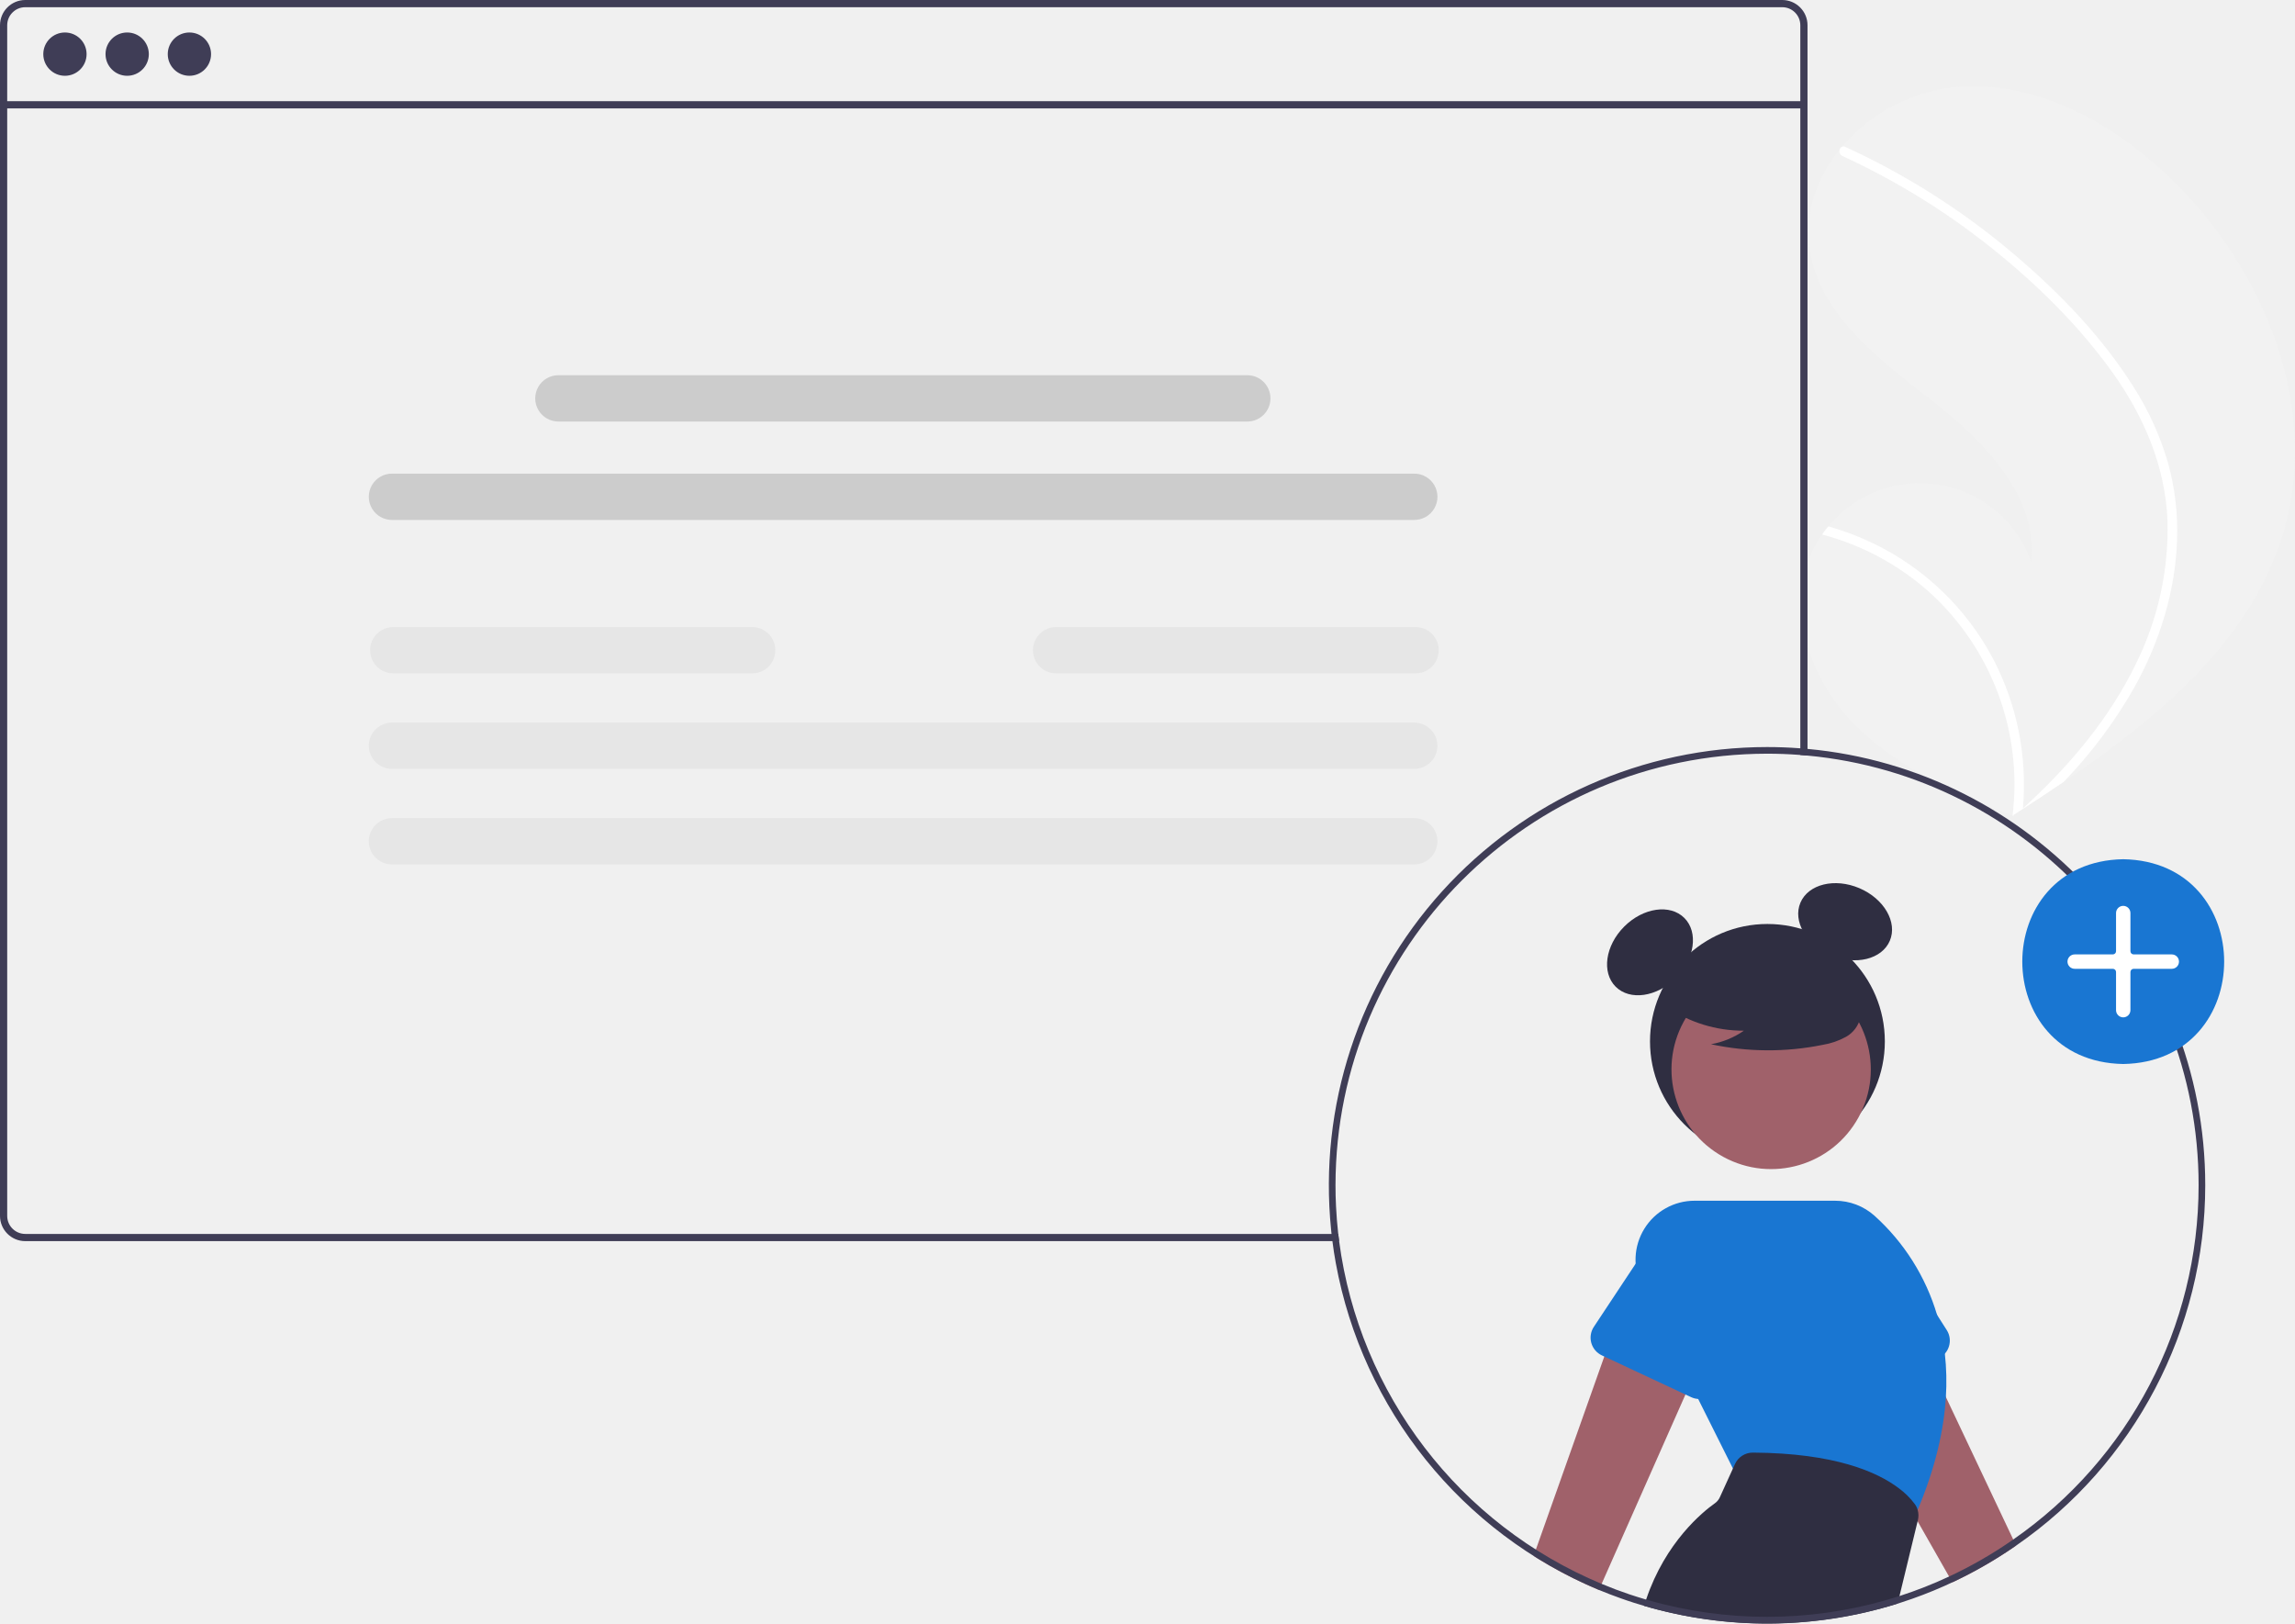
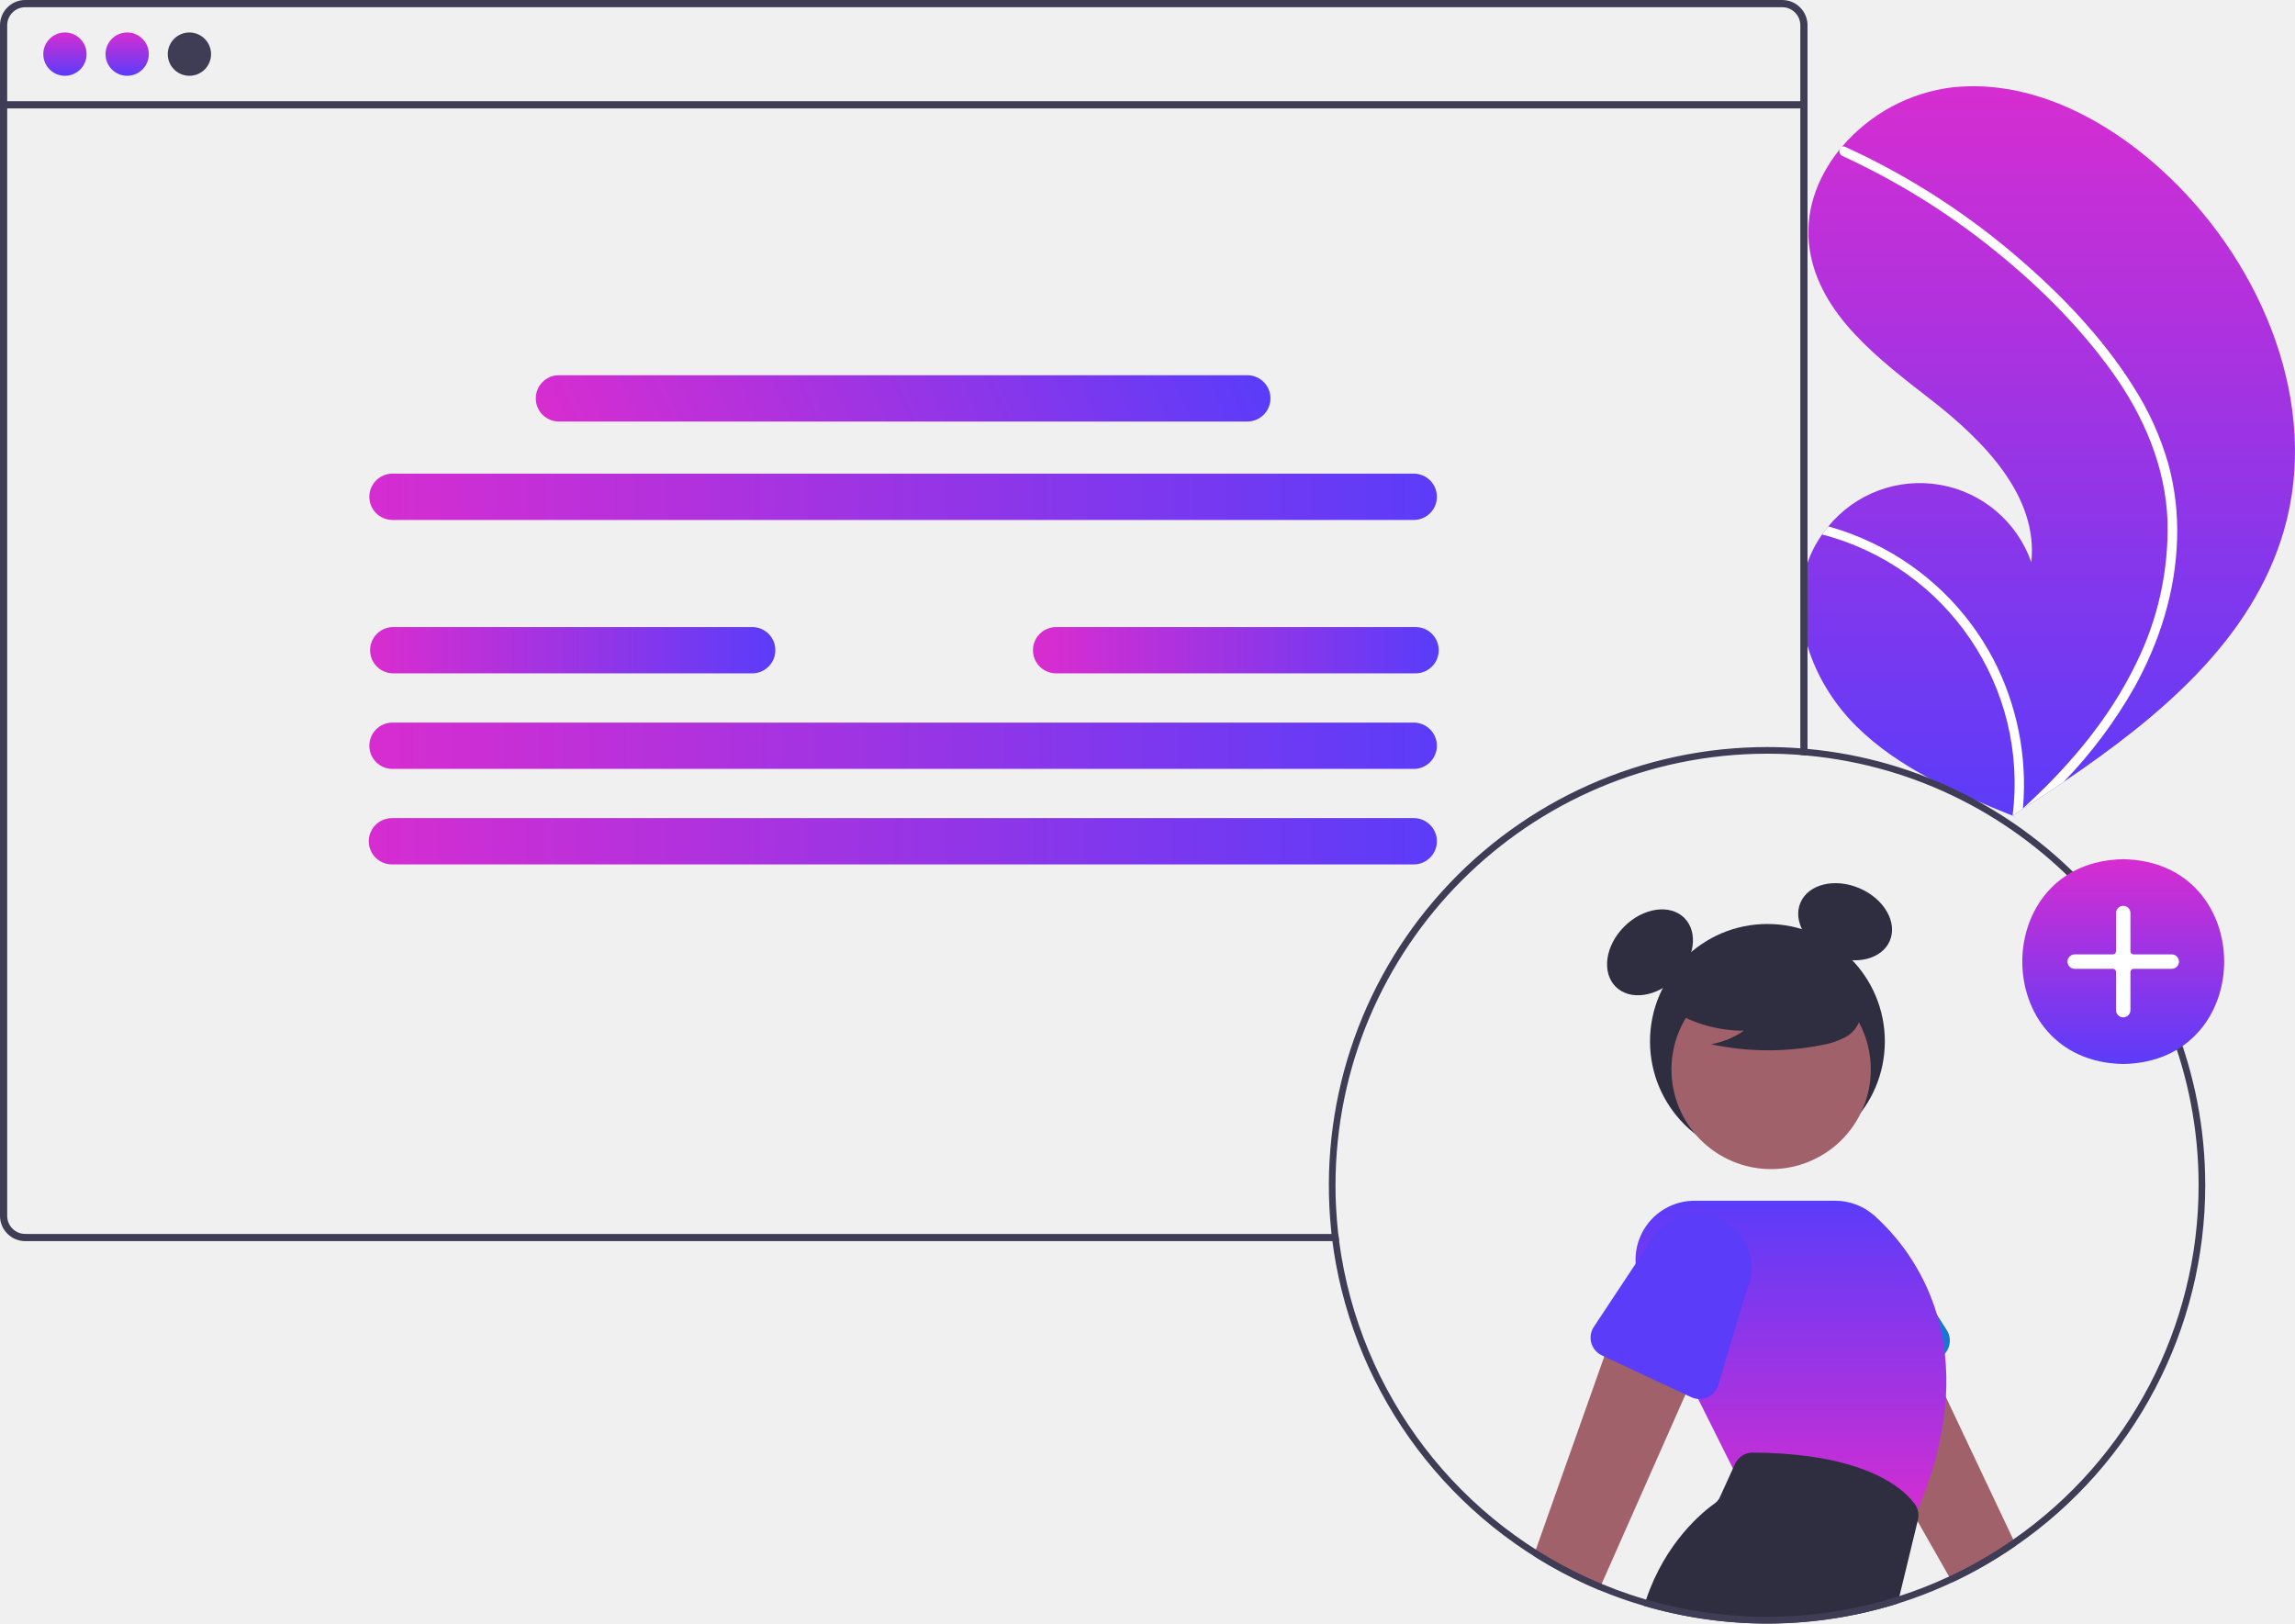
- <svg xmlns="http://www.w3.org/2000/svg" id="f28a0f65-80a1-4e0a-b578-5220816c7620" data-name="Layer 1" width="691.336" height="489.03" viewBox="0 0 691.336 489.03">
-   <path d="M942.378,365.123c-9.537,33.084-37.382,56.242-66.429,75.916q-6.083,4.121-12.171,8.053c-.027.012-.056.038-.084.05-.195.125-.391.251-.573.377-.838.54-1.675,1.08-2.506,1.614l.456.205s.448.238-.042.038c-.146-.061-.299-.116-.444-.177-16.874-6.806-34.048-14.113-46.979-26.862-13.415-13.239-21.254-34.004-13.99-51.397a33.208,33.208,0,0,1,3.596-6.454c.589-.843,1.224-1.65,1.884-2.442A35.593,35.593,0,0,1,866.229,374.86c2.134-19.869-14.249-36.512-30.016-48.792-15.774-12.274-33.697-25.641-36.746-45.399-1.703-10.993,2.12-21.647,9.084-30.199.216-.26.431-.519.653-.772a51.945,51.945,0,0,1,33.387-17.912c24.187-2.514,47.68,10.289,65.252,27.105C936.123,285.948,953.22,327.507,942.378,365.123Z" transform="translate(-254.3321 -205.485)" fill="#f2f2f2" />
-   <path d="M896.916,321.85a88.303,88.303,0,0,1,10.579,23.333,76.675,76.675,0,0,1,2.65,22.646c-.435,15.701-5.266,31.043-12.867,44.708a141.39,141.39,0,0,1-21.329,28.502q-6.083,4.121-12.171,8.053c-.027.012-.056.038-.084.05-.195.125-.391.251-.573.377-.838.54-1.675,1.08-2.506,1.614,0,0,.904.443.414.243-.146-.061-.299-.116-.444-.177a78.157,78.157,0,0,0-25.009-67.296A78.827,78.827,0,0,0,803.212,366.486c.589-.843,1.224-1.65,1.884-2.442a81.728,81.728,0,0,1,13.49,5.105,80.081,80.081,0,0,1,36.208,34.909,81.874,81.874,0,0,1,8.914,44.928c.693-.628,1.387-1.27,2.061-1.906,12.823-11.955,24.212-25.677,31.919-41.513a91.393,91.393,0,0,0,9.57-43.241c-.629-16.334-7.137-31.464-16.56-44.635-10.094-14.096-22.749-26.568-36.263-37.372a217.377,217.377,0,0,0-45.1-27.844,1.563,1.563,0,0,1-.787-2.006,1.329,1.329,0,0,1,.653-.772,1.157,1.157,0,0,1,1.005.043c1.989.916,3.965,1.844,5.925,2.813a219.844,219.844,0,0,1,45.421,29.962C874.924,293.913,887.511,306.936,896.916,321.85Z" transform="translate(-254.3321 -205.485)" fill="#fff" />
-   <circle cx="532.411" cy="313.698" r="35.371" fill="#2f2e41" />
-   <ellipse cx="751.372" cy="492.349" rx="14.636" ry="10.977" transform="translate(-382.4039 470.0211) rotate(-45)" fill="#2f2e41" />
-   <ellipse cx="810.15" cy="483.129" rx="10.977" ry="14.636" transform="translate(-206.7219 832.8831) rotate(-66.86956)" fill="#2f2e41" />
-   <path d="M861.652,671.055a131.813,131.813,0,0,1-19.2,11.07l-.99-1.75-9.48-16.64-.83-1.46-4.85-8.51-.01-.01-15.31-26.9-7.87-13.81,23.37-16.39,9.09,19.22,4.93,10.44,20.29,42.91Z" transform="translate(-254.3321 -205.485)" fill="#a0616a" />
-   <path d="M840.772,606.155l-2.93-4.59-12.96-20.33A16.356,16.356,0,0,0,794.982,594.505l8.01,28.54a5.875,5.875,0,0,0,7.99,3.81c.03-.01.05-.02.08-.03l24.51-10.95,2.64-1.18a5.901,5.901,0,0,0,2.56-8.54Z" transform="translate(-254.3321 -205.485)" fill="#1976d2" />
-   <path d="M770.352,606.795l-6.82,15.4-1.48,3.35-25.25,57.04-.81,1.83a131.093,131.093,0,0,1-19.68-10.24l.68-1.92,20.61-58.15,5.06-14.28,11.08,2.79Z" transform="translate(-254.3321 -205.485)" fill="#a0616a" />
-   <circle cx="787.865" cy="527.627" r="30.019" transform="translate(-307.3426 760.3764) rotate(-61.33681)" fill="#a0616a" />
-   <path d="M840.192,613.245a66.799,66.799,0,0,0-2.35-11.68,65.095,65.095,0,0,0-18.81-29.84,17.788,17.788,0,0,0-11.9-4.55h-42.29a17.783,17.783,0,0,0-15.93,25.78l4.83,9.66,9.79,19.58,2.35,4.69,10.47,20.95.83,1.66,53.15,14.62.23-.51c.2-.45.4-.89.59-1.33.29-.67.58-1.32.85-1.98,5.36-12.71,7.89-24.02,8.5-33.98A75.647,75.647,0,0,0,840.192,613.245Z" transform="translate(-254.3321 -205.485)" fill="#1976d2" />
-   <path d="M772.512,572.655a16.332,16.332,0,0,0-21.69,7.8l-3.77,5.69-12.6,19.02a5.893,5.893,0,0,0,2.41,8.59l.74.35,24.45,11.44,1.74.81a5.658,5.658,0,0,0,2.09.53,5.762,5.762,0,0,0,2.82-.49,5.879,5.879,0,0,0,3.23-3.68l8.46-28.31A16.372,16.372,0,0,0,772.512,572.655Z" transform="translate(-254.3321 -205.485)" fill="#1976d2" />
-   <path d="M832.002,660.295a5.461,5.461,0,0,0-.85-1.73,22.883,22.883,0,0,0-4.85-4.8l-.01-.01c-6.43-4.87-19.23-10.56-43.92-10.71h-.04A5.897,5.897,0,0,0,776.962,646.495l-.61,1.34-3.93,8.64a4.508,4.508,0,0,1-1.53,1.85c-3.55,2.51-14.85,11.61-20.69,28.99-.21.62-.41,1.25-.6,1.9a132.099,132.099,0,0,0,76.37-.69l.55-2.27,5.46-22.52.09-.37A5.91,5.91,0,0,0,832.002,660.295Z" transform="translate(-254.3321 -205.485)" fill="#2f2e41" />
-   <path d="M756.322,508.745a40.829,40.829,0,0,0,23.333,7.211,25.02,25.02,0,0,1-9.917,4.08,82.328,82.328,0,0,0,33.628.189,21.765,21.765,0,0,0,7.04-2.418,8.909,8.909,0,0,0,4.345-5.811c.738-4.215-2.546-8.044-5.96-10.625a43.96,43.96,0,0,0-36.941-7.382c-4.127,1.067-8.26,2.869-10.941,6.183s-3.474,8.423-.921,11.836Z" transform="translate(-254.3321 -205.485)" fill="#2f2e41" />
-   <rect x="1.086" y="30.479" width="542.316" height="2.174" fill="#3f3d56" />
-   <circle cx="19.562" cy="16.307" r="6.521" fill="#3f3d56" />
-   <circle cx="38.309" cy="16.307" r="6.521" fill="#3f3d56" />
-   <circle cx="57.056" cy="16.307" r="6.521" fill="#3f3d56" />
-   <path d="M680.283,362.107H372.484a6.976,6.976,0,1,1,0-13.951H680.283a6.976,6.976,0,1,1,0,13.951Z" transform="translate(-254.3321 -205.485)" fill="#ccc" />
-   <path d="M680.283,437.095H372.484a6.976,6.976,0,1,1,0-13.951H680.283a6.976,6.976,0,1,1,0,13.951Z" transform="translate(-254.3321 -205.485)" fill="#e6e6e6" />
-   <path d="M680.283,465.869H372.484a6.976,6.976,0,1,1,0-13.951H680.283a6.976,6.976,0,1,1,0,13.951Z" transform="translate(-254.3321 -205.485)" fill="#e6e6e6" />
-   <path d="M630.146,332.461H422.622a6.976,6.976,0,1,1,0-13.951H630.146a6.976,6.976,0,0,1,0,13.951Z" transform="translate(-254.3321 -205.485)" fill="#ccc" />
-   <path d="M480.998,408.32h-108.122a6.976,6.976,0,1,1,0-13.951h108.122a6.976,6.976,0,0,1,0,13.951Z" transform="translate(-254.3321 -205.485)" fill="#e6e6e6" />
-   <path d="M680.675,408.32h-108.122a6.976,6.976,0,1,1,0-13.951h108.122a6.976,6.976,0,1,1,0,13.951Z" transform="translate(-254.3321 -205.485)" fill="#e6e6e6" />
-   <path d="M791.212,205.485H261.932a7.612,7.612,0,0,0-7.6,7.61v358.65a7.61,7.61,0,0,0,7.6,7.6h395.79c-.1-.72-.18-1.45-.26-2.17H261.932a5.435,5.435,0,0,1-5.43-5.43V213.095a5.444,5.444,0,0,1,5.43-5.44H791.212a5.446,5.446,0,0,1,5.44,5.44v219.81c.72.05,1.45.11,2.17.18V213.095A7.614,7.614,0,0,0,791.212,205.485Z" transform="translate(-254.3321 -205.485)" fill="#3f3d56" />
-   <path d="M657.722,579.345c-.1-.72-.18-1.45-.26-2.17-.02-.11-.03-.21-.04-.32q-.435-3.945-.63-7.97-.825,3.465-1.49,6.96c.03.34.06.67.1,1.01.01.11.02.21.04.32.08.72.16,1.45.26,2.17.28,2.23.62,4.43,1.02,6.62.01-.09.02-.17.03-.26.28-2.11.6-4.21.98-6.31A.092.092,0,0,1,657.722,579.345Zm141.1-148.27c-.72-.07-1.45-.13-2.17-.18-.11-.01-.21-.01-.32-.02-3.2-.24-6.44-.36-9.7-.36a132.041,132.041,0,0,0-131.33,145.33c.03.34.06.67.1,1.01.01.11.02.21.04.32.08.72.16,1.45.26,2.17.28,2.23.62,4.43,1.02,6.62a132.574,132.574,0,0,0,79.27,98.45c2.08.86,4.18,1.68,6.31,2.43,1.4.51,2.8.98,4.22,1.43,1.02.33,2.05.64,3.08.94,1.46.43,2.94.84,4.43,1.22a131.355,131.355,0,0,0,107.62-19.38h.01a131.929,131.929,0,0,0,56.97-108.54C918.632,493.835,865.912,437.245,798.822,431.075ZM860.792,669.225a129.377,129.377,0,0,1-19.33,11.15,128.009,128.009,0,0,1-14.94,5.88,130.229,130.229,0,0,1-71.08,2.47q-2.64-.645-5.24-1.41-2.565-.75-5.08-1.59c-1.37-.47-2.74-.95-4.1-1.46-1.42-.54-2.82-1.1-4.22-1.68A130.335,130.335,0,0,1,657.732,579.395a.092.092,0,0,1-.01-.05c-.1-.72-.18-1.45-.26-2.17-.02-.11-.03-.21-.04-.32q-.435-3.945-.63-7.97-.165-3.165-.16-6.37a130.142,130.142,0,0,1,130-130c3.26,0,6.5.12,9.7.36.11.01.21.02.32.03.72.05,1.45.11,2.17.18,65.99,6.16,117.81,61.85,117.81,129.43A129.914,129.914,0,0,1,860.792,669.225Zm-119.77,15.04c-1.42-.54-2.82-1.1-4.22-1.68A130.335,130.335,0,0,1,657.732,579.395c-.38,2.1-.7,4.2-.98,6.31-.01.09-.02.17-.03.26a132.574,132.574,0,0,0,79.27,98.45c2.08.86,4.18,1.68,6.31,2.43C741.862,685.995,741.432,685.135,741.022,684.265Zm55.31-253.39c-3.2-.24-6.44-.36-9.7-.36a132.041,132.041,0,0,0-131.33,145.33c.03.34.06.67.1,1.01.01.11.02.21.04.32h2.02c-.02-.11-.03-.21-.04-.32q-.435-3.945-.63-7.97-.165-3.165-.16-6.37a130.142,130.142,0,0,1,130-130c3.26,0,6.5.12,9.7.36.11.01.21.02.32.03v-2.01C796.542,430.885,796.442,430.885,796.332,430.875Z" transform="translate(-254.3321 -205.485)" fill="#3f3d56" />
-   <path d="M893.927,464.302c40.544.692,40.538,61.001-.001,61.687C853.383,525.297,853.389,464.988,893.927,464.302Z" transform="translate(-254.3321 -205.485)" fill="#1976d2" />
-   <path d="M893.927,511.94a2.17,2.17,0,0,1-2.168-2.168V498.279a.967.967,0,0,0-.966-.966H879.3a2.168,2.168,0,0,1,0-4.336h11.493a.967.967,0,0,0,.966-.966V480.518a2.167,2.167,0,0,1,4.335,0v11.494a.967.967,0,0,0,.966.966H908.553a2.168,2.168,0,0,1,0,4.336H897.06a.967.967,0,0,0-.966.966v11.493A2.17,2.17,0,0,1,893.927,511.94Z" transform="translate(-254.3321 -205.485)" fill="#fff" />
+ <svg xmlns="http://www.w3.org/2000/svg" xmlns:xlink="http://www.w3.org/1999/xlink" width="691.336" height="489.071" viewBox="0 0 691.336 489.071">
+   <defs>
+     <linearGradient id="a" x1="0.5" x2="0.5" y2="1" gradientUnits="objectBoundingBox">
+       <stop offset="0" stop-color="#d62dd1" />
+       <stop offset="1" stop-color="#5b3cf9" />
+     </linearGradient>
+     <linearGradient id="b" x1="0.5" x2="0.5" y2="1" gradientUnits="objectBoundingBox">
+       <stop offset="0" stop-color="#5b3cf9" />
+       <stop offset="1" stop-color="#d62dd1" />
+     </linearGradient>
+     <linearGradient id="e" x1="0" y1="0.5" x2="1" y2="0.5" xlink:href="#a" />
+     <linearGradient id="f" x1="0.011" y1="0.5" x2="1" y2="0.5" xlink:href="#a" />
+     <linearGradient id="h" x1="0.015" y1="0.677" x2="1" y2="0.649" xlink:href="#a" />
+     <linearGradient id="i" x1="0.033" y1="0.5" x2="1" y2="0.5" xlink:href="#a" />
+     <linearGradient id="j" x1="0.045" y1="0.5" x2="0.975" y2="0.5" xlink:href="#a" />
+   </defs>
+   <g transform="translate(0)">
+     <path d="M942.378,365.123c-9.537,33.084-37.382,56.242-66.429,75.915q-6.083,4.121-12.171,8.053c-.027.012-.056.038-.084.05-.2.125-.391.251-.573.377-.838.54-1.675,1.08-2.506,1.614l.456.2s.448.238-.042.038c-.146-.061-.3-.116-.444-.177-16.874-6.806-34.048-14.113-46.979-26.862-13.414-13.239-21.254-34-13.99-51.4a33.208,33.208,0,0,1,3.6-6.454c.589-.843,1.224-1.65,1.884-2.442a35.593,35.593,0,0,1,61.133,10.816c2.134-19.869-14.249-36.512-30.016-48.792s-33.7-25.641-36.746-45.4c-1.7-10.993,2.12-21.647,9.084-30.2.216-.26.431-.519.653-.772a51.945,51.945,0,0,1,33.387-17.911c24.187-2.514,47.68,10.289,65.252,27.105C936.123,285.948,953.219,327.507,942.378,365.123Z" transform="translate(-254.332 -205.485)" fill="url(#a)" />
+     <path d="M896.916,321.85A88.3,88.3,0,0,1,907.5,345.183a76.674,76.674,0,0,1,2.65,22.646c-.435,15.7-5.266,31.043-12.867,44.708a141.386,141.386,0,0,1-21.329,28.5q-6.083,4.121-12.171,8.053c-.027.012-.056.038-.084.05-.2.125-.391.251-.573.377-.838.54-1.675,1.08-2.506,1.614,0,0,.9.443.414.243-.146-.061-.3-.116-.444-.177a77.468,77.468,0,0,0-57.374-84.712c.589-.843,1.224-1.65,1.884-2.442a81.726,81.726,0,0,1,13.49,5.1A80.081,80.081,0,0,1,854.8,404.058a81.874,81.874,0,0,1,8.914,44.928c.693-.628,1.387-1.27,2.061-1.906,12.823-11.955,24.211-25.677,31.919-41.513a91.393,91.393,0,0,0,9.57-43.241c-.629-16.334-7.137-31.464-16.56-44.635-10.094-14.1-22.749-26.568-36.263-37.372a217.376,217.376,0,0,0-45.1-27.844,1.563,1.563,0,0,1-.786-2.006,1.329,1.329,0,0,1,.653-.772,1.157,1.157,0,0,1,1.005.043c1.989.916,3.965,1.844,5.925,2.813a219.842,219.842,0,0,1,45.421,29.962C874.924,293.913,887.511,306.936,896.916,321.85Z" transform="translate(-254.332 -205.485)" fill="#fff" />
+     <circle cx="35.371" cy="35.371" r="35.371" transform="translate(497.04 278.327)" fill="#2f2e41" />
+     <ellipse cx="14.636" cy="10.977" rx="14.636" ry="10.977" transform="translate(478.932 289.451) rotate(-45)" fill="#2f2e41" />
+     <ellipse cx="10.977" cy="14.636" rx="10.977" ry="14.636" transform="translate(538.048 281.994) rotate(-66.869)" fill="#2f2e41" />
+     <path d="M861.652,671.055a131.814,131.814,0,0,1-19.2,11.07l-.99-1.75-9.48-16.64-.83-1.46-4.85-8.51-.01-.01-15.31-26.9-7.87-13.81,23.37-16.39,9.09,19.22,4.93,10.44,20.29,42.91Z" transform="translate(-254.332 -205.485)" fill="#a0616a" />
+     <path d="M840.772,606.155l-2.93-4.59-12.96-20.33a16.356,16.356,0,0,0-29.9,13.27l8.01,28.54a5.875,5.875,0,0,0,7.99,3.81c.03-.01.05-.02.08-.03l24.51-10.95,2.64-1.18a5.9,5.9,0,0,0,2.56-8.54Z" transform="translate(-254.332 -205.485)" fill="#1976d2" />
+     <path d="M770.352,606.795l-6.82,15.4-1.48,3.35-25.25,57.04-.81,1.83a131.1,131.1,0,0,1-19.68-10.24l.68-1.92L737.6,614.1l5.06-14.28,11.08,2.79Z" transform="translate(-254.332 -205.485)" fill="#a0616a" />
+     <circle cx="30.019" cy="30.019" r="30.019" transform="translate(492.792 334.087) rotate(-61.337)" fill="#a0616a" />
+     <path d="M840.192,613.245a66.8,66.8,0,0,0-2.35-11.68,65.1,65.1,0,0,0-18.81-29.84,17.788,17.788,0,0,0-11.9-4.55h-42.29a17.783,17.783,0,0,0-15.93,25.78l4.83,9.66,9.79,19.58,2.35,4.69,10.47,20.95.83,1.66,53.15,14.62.23-.51c.2-.45.4-.89.59-1.33.29-.67.58-1.32.85-1.98,5.36-12.71,7.89-24.02,8.5-33.98a75.649,75.649,0,0,0-.31-13.07Z" transform="translate(-254.332 -205.485)" fill="url(#b)" />
+     <path d="M772.512,572.655a16.332,16.332,0,0,0-21.69,7.8l-3.77,5.69-12.6,19.02a5.893,5.893,0,0,0,2.41,8.59l.74.35,24.45,11.44,1.74.81a5.66,5.66,0,0,0,2.09.53,5.762,5.762,0,0,0,2.82-.49,5.878,5.878,0,0,0,3.23-3.68l8.46-28.31A16.372,16.372,0,0,0,772.512,572.655Z" transform="translate(-254.332 -205.485)" fill="#5b3cf9" />
+     <path d="M832,660.295a5.46,5.46,0,0,0-.85-1.73,22.882,22.882,0,0,0-4.85-4.8l-.01-.01c-6.43-4.87-19.23-10.56-43.92-10.71h-.04a5.9,5.9,0,0,0-5.37,3.45l-.61,1.34-3.93,8.64a4.507,4.507,0,0,1-1.53,1.85c-3.55,2.51-14.85,11.61-20.69,28.99-.21.62-.41,1.25-.6,1.9a132.1,132.1,0,0,0,76.37-.69l.55-2.27,5.46-22.52.09-.37a5.911,5.911,0,0,0-.07-3.07Z" transform="translate(-254.332 -205.485)" fill="#2f2e41" />
+     <path d="M756.322,508.745a40.829,40.829,0,0,0,23.333,7.211,25.02,25.02,0,0,1-9.917,4.08,82.328,82.328,0,0,0,33.629.189,21.765,21.765,0,0,0,7.04-2.418A8.909,8.909,0,0,0,814.752,512c.738-4.215-2.547-8.044-5.96-10.625a43.96,43.96,0,0,0-36.941-7.382c-4.127,1.067-8.26,2.869-10.941,6.183s-3.474,8.423-.921,11.835Z" transform="translate(-254.332 -205.485)" fill="#2f2e41" />
+     <rect width="542.316" height="2.174" transform="translate(1.086 30.479)" fill="#3f3d56" />
+     <circle cx="6.521" cy="6.521" r="6.521" transform="translate(13.041 9.787)" fill="url(#a)" />
+     <circle cx="6.521" cy="6.521" r="6.521" transform="translate(31.788 9.787)" fill="url(#a)" />
+     <circle cx="6.521" cy="6.521" r="6.521" transform="translate(50.536 9.787)" fill="#3f3d56" />
+     <path d="M680.283,362.107h-307.8a6.976,6.976,0,0,1,0-13.951h307.8a6.976,6.976,0,0,1,0,13.951Z" transform="translate(-254.332 -205.485)" fill="url(#e)" />
+     <path d="M680.283,437.1h-307.8a6.976,6.976,0,0,1,0-13.951h307.8a6.976,6.976,0,0,1,0,13.951Z" transform="translate(-254.332 -205.485)" fill="url(#f)" />
+     <path d="M680.283,465.869h-307.8a6.976,6.976,0,1,1,0-13.951h307.8a6.976,6.976,0,0,1,0,13.951Z" transform="translate(-254.332 -205.485)" fill="url(#e)" />
+     <path d="M630.146,332.461H422.622a6.976,6.976,0,0,1,0-13.951H630.146a6.976,6.976,0,0,1,0,13.951Z" transform="translate(-254.332 -205.485)" fill="url(#h)" />
+     <path d="M481,408.32H372.876a6.976,6.976,0,1,1,0-13.951H481a6.976,6.976,0,0,1,0,13.951Z" transform="translate(-254.332 -205.485)" fill="url(#i)" />
+     <path d="M680.675,408.32H572.553a6.976,6.976,0,1,1,0-13.951H680.675a6.976,6.976,0,1,1,0,13.951Z" transform="translate(-254.332 -205.485)" fill="url(#j)" />
+     <path d="M791.212,205.485H261.932a7.612,7.612,0,0,0-7.6,7.61v358.65a7.61,7.61,0,0,0,7.6,7.6h395.79c-.1-.72-.18-1.45-.26-2.17H261.932a5.435,5.435,0,0,1-5.43-5.43V213.1a5.444,5.444,0,0,1,5.43-5.44h529.28a5.446,5.446,0,0,1,5.44,5.44V432.9c.72.05,1.45.11,2.17.18V213.1a7.614,7.614,0,0,0-7.61-7.61Z" transform="translate(-254.332 -205.485)" fill="#3f3d56" />
+     <path d="M657.722,579.345c-.1-.72-.18-1.45-.26-2.17-.02-.11-.03-.21-.04-.32q-.435-3.945-.63-7.97-.825,3.465-1.49,6.96c.03.34.06.67.1,1.01.01.11.02.21.04.32.08.72.16,1.45.26,2.17.28,2.23.62,4.43,1.02,6.62.01-.09.02-.17.03-.26.28-2.11.6-4.21.98-6.31a.092.092,0,0,1-.01-.05Zm141.1-148.27c-.72-.07-1.45-.13-2.17-.18-.11-.01-.21-.01-.32-.02-3.2-.24-6.44-.36-9.7-.36A132.041,132.041,0,0,0,655.3,575.845c.03.34.06.67.1,1.01.01.11.02.21.04.32.08.72.16,1.45.26,2.17.28,2.23.62,4.43,1.02,6.62a132.574,132.574,0,0,0,79.27,98.45c2.08.86,4.18,1.68,6.31,2.43,1.4.51,2.8.98,4.22,1.43,1.02.33,2.05.64,3.08.94,1.46.43,2.94.84,4.43,1.22a131.355,131.355,0,0,0,107.62-19.38h.01a131.929,131.929,0,0,0,56.97-108.54c0-68.68-52.72-125.27-119.81-131.44Zm61.97,238.15a129.372,129.372,0,0,1-19.33,11.15,128,128,0,0,1-14.94,5.88,130.23,130.23,0,0,1-71.08,2.47q-2.64-.645-5.24-1.41-2.565-.75-5.08-1.59c-1.37-.47-2.74-.95-4.1-1.46-1.42-.54-2.82-1.1-4.22-1.68a130.335,130.335,0,0,1-79.07-103.19.093.093,0,0,1-.01-.05c-.1-.72-.18-1.45-.26-2.17-.02-.11-.03-.21-.04-.32q-.435-3.945-.63-7.97-.165-3.165-.16-6.37a130.142,130.142,0,0,1,130-130c3.26,0,6.5.12,9.7.36l.32.03c.72.05,1.45.11,2.17.18,65.99,6.16,117.81,61.85,117.81,129.43a129.906,129.906,0,0,1-55.826,106.7Zm-119.77,15.04c-1.42-.54-2.82-1.1-4.22-1.68a130.335,130.335,0,0,1-79.07-103.19c-.38,2.1-.7,4.2-.98,6.31-.01.09-.02.17-.03.26a132.574,132.574,0,0,0,79.27,98.45c2.08.86,4.18,1.68,6.31,2.43-.44-.85-.87-1.71-1.28-2.58Zm55.31-253.39c-3.2-.24-6.44-.36-9.7-.36A132.041,132.041,0,0,0,655.3,575.845c.03.34.06.67.1,1.01.01.11.02.21.04.32h2.02c-.02-.11-.03-.21-.04-.32q-.435-3.945-.63-7.97-.165-3.165-.16-6.37a130.142,130.142,0,0,1,130-130c3.26,0,6.5.12,9.7.36l.32.03v-2.01c-.109-.01-.209-.01-.319-.02Z" transform="translate(-254.332 -205.485)" fill="#3f3d56" />
+     <path d="M893.927,464.3c40.544.692,40.538,61,0,61.687C853.383,525.3,853.389,464.988,893.927,464.3Z" transform="translate(-254.332 -205.485)" fill="url(#a)" />
+     <path d="M893.927,511.94a2.17,2.17,0,0,1-2.168-2.168V498.279a.967.967,0,0,0-.966-.966H879.3a2.168,2.168,0,1,1,0-4.336h11.493a.967.967,0,0,0,.966-.966V480.518a2.167,2.167,0,1,1,4.335,0v11.493a.967.967,0,0,0,.966.966h11.493a2.168,2.168,0,1,1,0,4.336H897.06a.967.967,0,0,0-.966.966v11.493A2.17,2.17,0,0,1,893.927,511.94Z" transform="translate(-254.332 -205.485)" fill="#fff" />
+   </g>
</svg>
